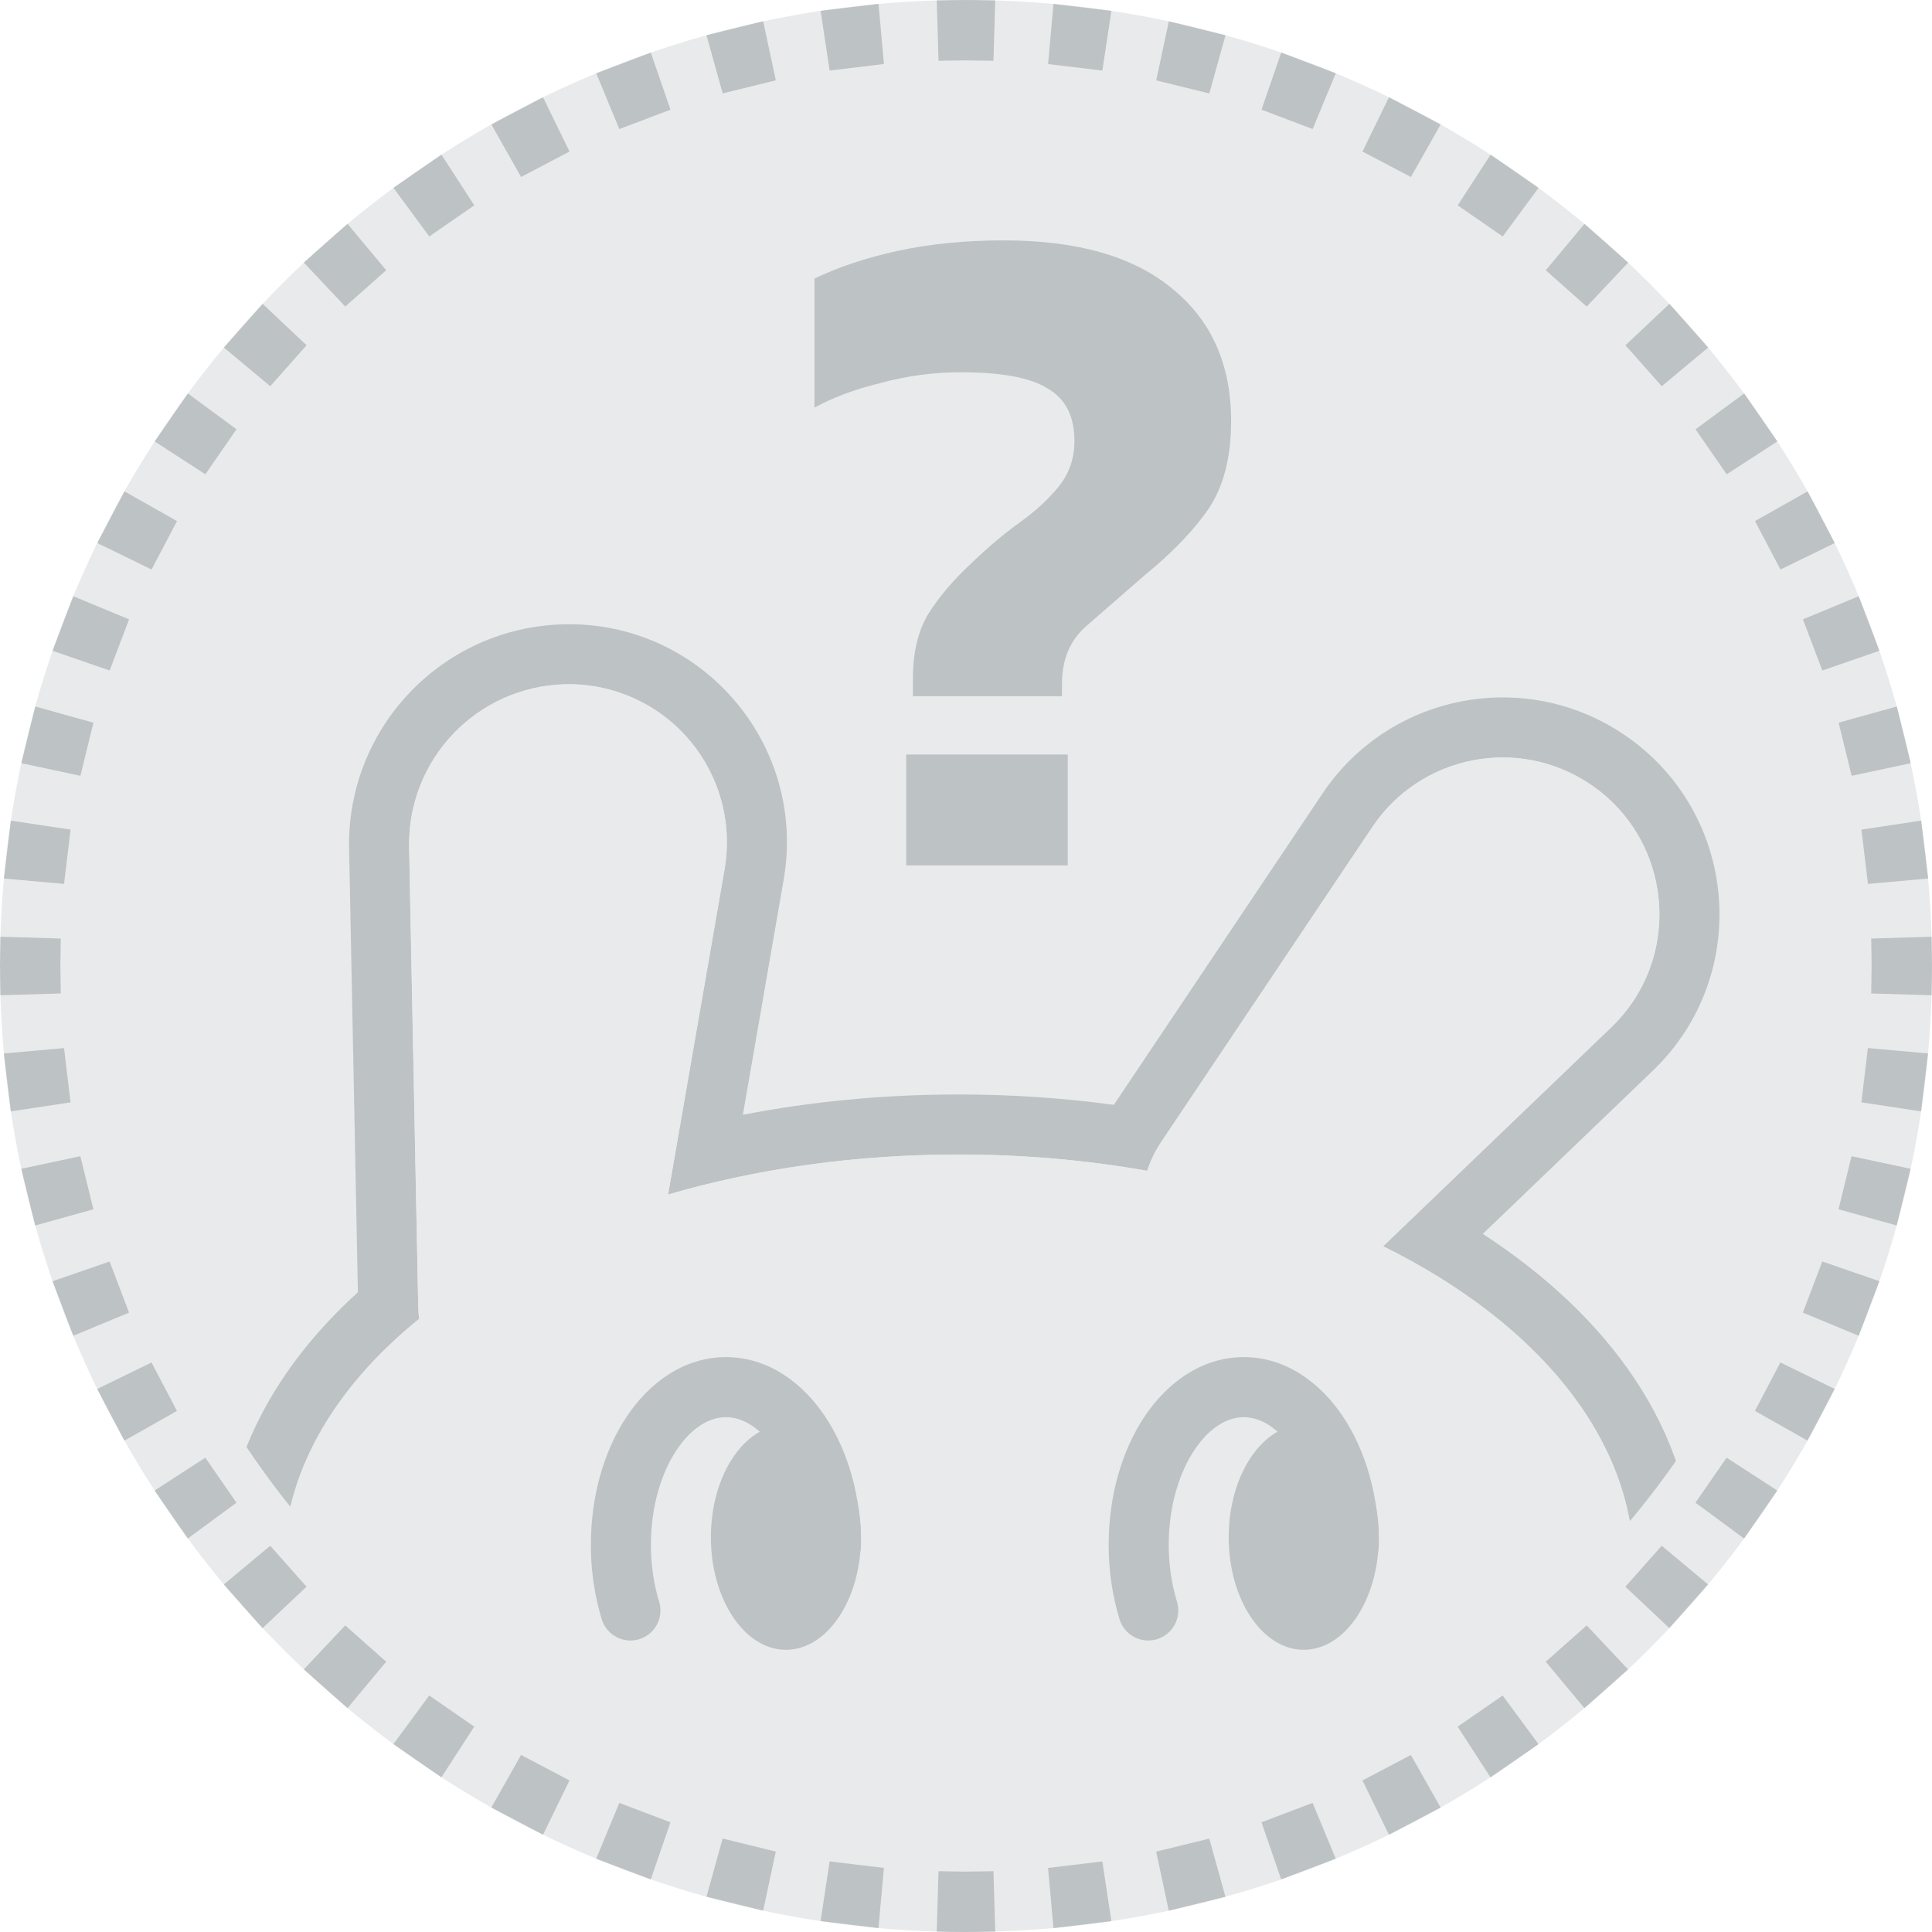
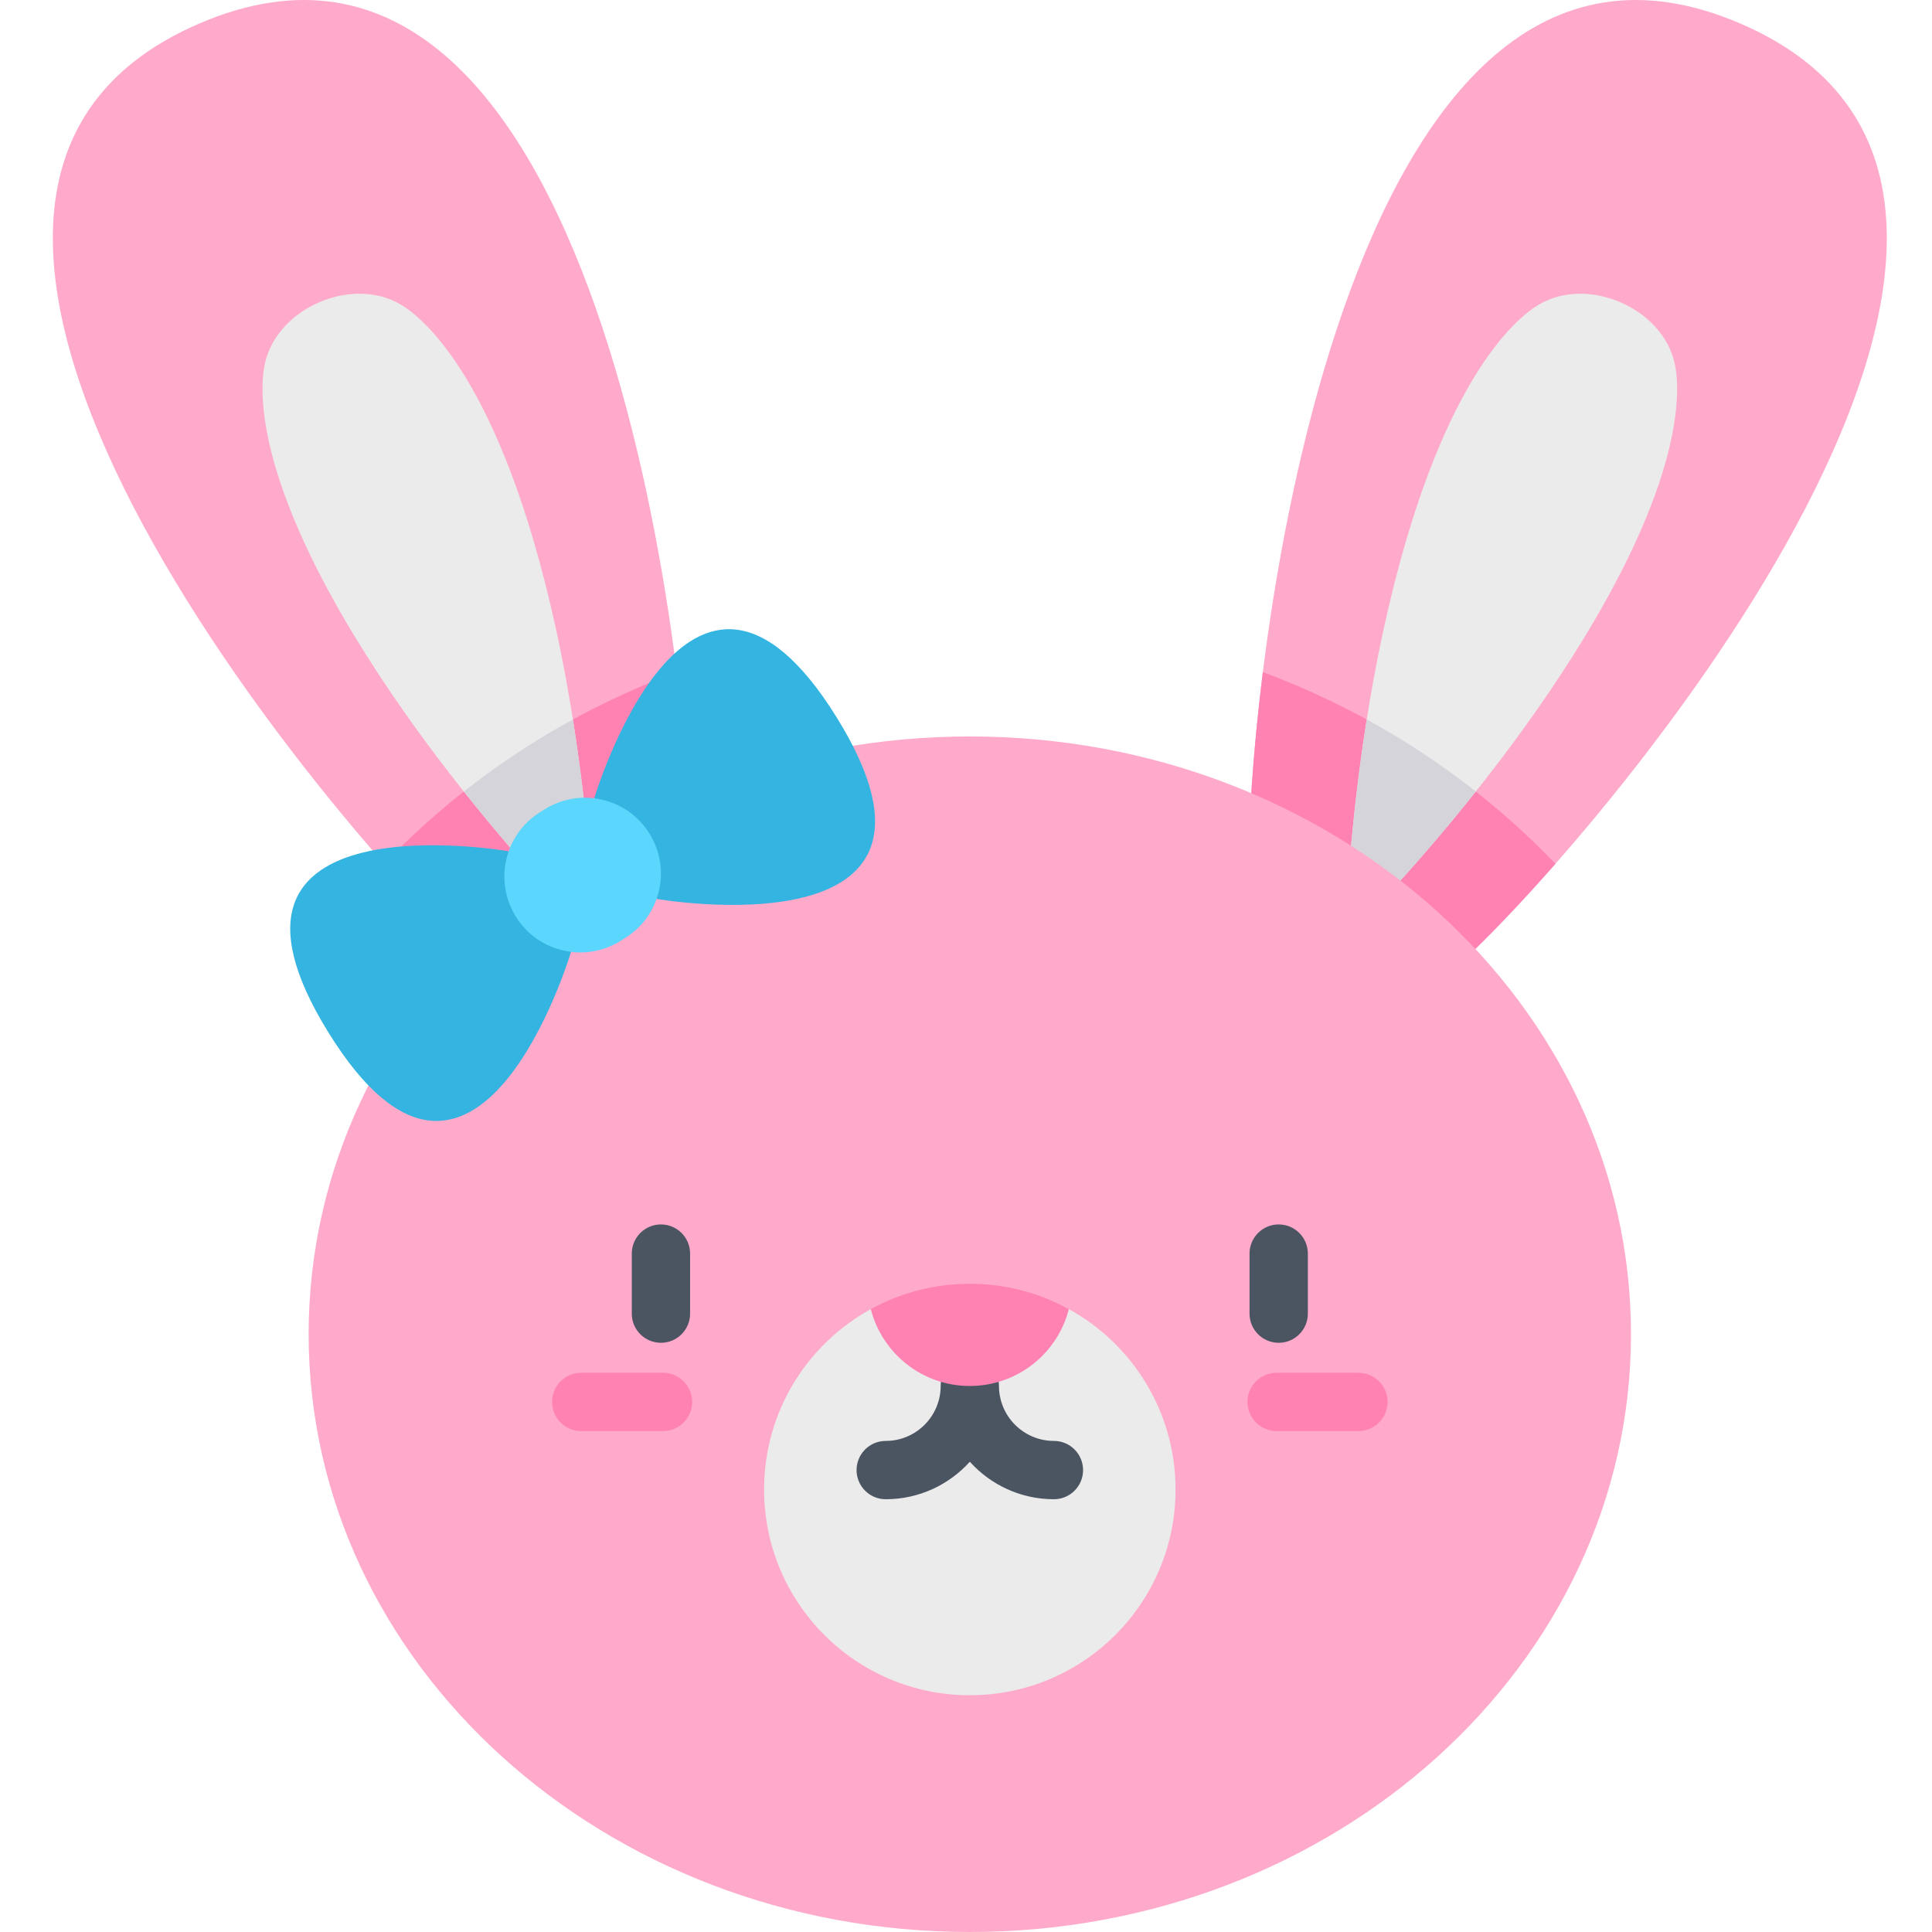
- <svg xmlns="http://www.w3.org/2000/svg" xmlns:xlink="http://www.w3.org/1999/xlink" width="72" height="72" fill="none">
-   <style>.B{fill:#bdc2c4}.C{fill-rule:evenodd}.D{fill:#e9eaeb}</style>
-   <path d="M72 36c0 19.882-16.118 36-36 36S0 55.882 0 36 16.118 0 36 0s36 16.118 36 36z" class="D" />
-   <mask id="A" width="66" height="66" x="3" y="3" mask-type="alpha" maskUnits="userSpaceOnUse">
-     <path fill="#c4c4c4" d="M68.25 36c0 17.811-14.439 32.25-32.25 32.25S3.75 53.811 3.75 36 18.189 3.75 36 3.75 68.25 18.189 68.25 36z" />
-   </mask>
-   <g mask="url(#A)">
-     <path d="M20.993 23.265c5.136-.129 9.09 4.462 8.211 9.523l-1.52 8.757c2.546-.493 5.247-.757 8.039-.757 1.983 0 3.919.133 5.786.387l7.777-11.602c2.485-3.707 7.505-4.698 11.212-2.212 4.285 2.872 4.818 8.97 1.096 12.542l-6.335 6.081c4.646 3.018 7.872 7.315 7.872 12.424v3.915c0 5.322-3.521 9.778-8.443 12.786-4.96 3.031-11.671 4.834-18.965 4.834s-14.004-1.802-18.965-4.834c-4.922-3.008-8.443-7.464-8.443-12.786v-3.915c0-3.978 1.981-7.49 5.023-10.248l-.328-16.543a8.2 8.2 0 0 1 7.983-8.35zm-5.376 25.886c-.017-.14-.027-.283-.03-.427l-.34-17.154a5.96 5.96 0 0 1 5.802-6.069A5.89 5.89 0 0 1 27 32.405l-2.103 12.111a35.39 35.39 0 0 1 2.376-.603c2.641-.575 5.486-.888 8.45-.888 2.44 0 4.798.212 7.029.608.121-.372.294-.733.522-1.074l7.87-11.74c1.797-2.681 5.427-3.397 8.107-1.6 3.098 2.077 3.484 6.486.793 9.069l-8.498 8.156a25.23 25.23 0 0 1 2.051 1.133c4.51 2.78 7.296 6.606 7.296 10.83v3.915c0 8.495-11.269 15.382-25.17 15.382s-25.17-6.887-25.17-15.382v-3.915c0-3.474 1.885-6.68 5.065-9.255z" class="B C" />
-     <path d="M60.893 62.322c0 8.495-11.269 15.382-25.17 15.382s-25.17-6.887-25.17-15.382v-3.915h50.341v3.915z" class="D" />
-     <path d="M27 32.405a5.89 5.89 0 0 0-5.951-6.903 5.96 5.96 0 0 0-5.802 6.069l.34 17.154.03.427c-3.179 2.575-5.065 5.781-5.065 9.255 0 8.495 11.269 15.382 25.17 15.382s25.17-6.887 25.17-15.382c0-4.831-3.645-9.143-9.346-11.963l8.498-8.156c2.691-2.583 2.306-6.992-.792-9.069-2.681-1.797-6.31-1.081-8.107 1.6l-7.87 11.74c-.228.341-.402.702-.522 1.074-2.231-.396-4.589-.608-7.029-.608-3.875 0-7.546.535-10.826 1.491L27 32.405z" class="C D" />
-     <use class="B" xlink:href="#C" />
-     <path d="M28.891 54.035c.57.855.959 2.101.959 3.532a1.12 1.12 0 0 0 1.119 1.119 1.12 1.12 0 0 0 1.119-1.119c0-1.812-.488-3.503-1.335-4.773-.842-1.263-2.128-2.218-3.699-2.218s-2.858.956-3.699 2.218c-.847 1.271-1.335 2.962-1.335 4.773a9.51 9.51 0 0 0 .405 2.779 1.12 1.12 0 0 0 1.397.742 1.12 1.12 0 0 0 .742-1.397c-.195-.636-.307-1.356-.307-2.123 0-1.432.389-2.677.959-3.532.575-.863 1.247-1.222 1.838-1.222s1.263.359 1.838 1.222zm19.297 0c.57.855.959 2.101.959 3.532a1.12 1.12 0 0 0 1.119 1.119 1.12 1.12 0 0 0 1.119-1.119c0-1.812-.488-3.503-1.335-4.773-.842-1.263-2.128-2.218-3.699-2.218s-2.858.956-3.699 2.218c-.847 1.271-1.335 2.962-1.335 4.773a9.51 9.51 0 0 0 .405 2.779 1.12 1.12 0 0 0 1.398.742 1.12 1.12 0 0 0 .742-1.397 7.27 7.27 0 0 1-.307-2.123c0-1.432.389-2.677.959-3.532.575-.863 1.247-1.222 1.838-1.222s1.263.359 1.838 1.222z" class="B C" />
-     <use x="19.297" class="B" xlink:href="#C" />
-     <path d="M34.022 25.946v-.677c0-.95.19-1.745.57-2.386.404-.641.938-1.27 1.603-1.888.617-.593 1.223-1.104 1.816-1.531s1.08-.878 1.46-1.353.57-1.033.57-1.674c0-.926-.332-1.579-.997-1.959-.641-.404-1.721-.605-3.241-.605-.997 0-1.982.13-2.956.392-.973.237-1.804.546-2.493.926v-4.808c.879-.427 1.911-.772 3.098-1.033 1.211-.261 2.529-.392 3.953-.392 2.754 0 4.855.605 6.303 1.816 1.448 1.187 2.172 2.825 2.172 4.915 0 1.33-.273 2.41-.819 3.241-.546.807-1.341 1.638-2.386 2.493l-2.208 1.923c-.594.522-.89 1.235-.89 2.137v.463h-5.556zm-.249 6.304v-4.131h6.019v4.131h-6.019z" class="B" />
-   </g>
-   <path d="M71.984 37.09l-2.249-.067L69.75 36l-.015-1.023 2.249-.067L72 36l-.016 1.09zm-.129-4.35l-2.241.201-.243-2.023 2.225-.336.26 2.158zm-.649-4.298l-2.2.47-.486-1.98 2.168-.603.519 2.113zm-1.166-4.189l-2.127.734-.723-1.905 2.078-.862.771 2.033zm-1.665-4.016l-2.022.987-.949-1.805 1.959-1.107 1.012 1.925zm-2.139-3.785l-1.888 1.223-1.16-1.677 1.811-1.335 1.237 1.789zm-2.579-3.5l-1.728 1.441-1.353-1.526 1.638-1.543 1.443 1.627zm-2.981-3.165l-1.543 1.638-1.526-1.353 1.441-1.728 1.627 1.443zm-3.339-2.785l-1.335 1.811-1.677-1.16 1.223-1.888 1.789 1.237zm-3.649-2.364l-1.107 1.959-1.805-.949.986-2.022 1.925 1.012zM49.78 2.732l-.862 2.078-1.905-.723.734-2.127 2.033.771zm-4.109-1.418l-.603 2.168-1.979-.486.47-2.2 2.113.519zM41.418.405l-.336 2.225-2.023-.243.201-2.241 2.158.259zM37.09.016L36 0l-1.09.016.067 2.249L36 2.25l1.023.015.067-2.249zm-4.35.129l.201 2.241-2.023.243-.336-2.225L32.74.146zm-4.298.649l.47 2.2-1.98.486-.603-2.168 2.113-.519zM24.253 1.96l.734 2.127-1.905.723-.862-2.078 2.033-.771zm-4.016 1.665l.987 2.022-1.805.949-1.107-1.959 1.925-1.012zm-3.785 2.139l1.223 1.888-1.677 1.16-1.335-1.811 1.789-1.237zm-3.5 2.579l1.441 1.728-1.526 1.353-1.543-1.638 1.627-1.443zm-3.165 2.981l1.638 1.543-1.353 1.526-1.728-1.441 1.443-1.627zm-2.785 3.339l1.811 1.335-1.16 1.677-1.888-1.223 1.237-1.789zm-2.364 3.649l1.959 1.107-.949 1.805-2.022-.986 1.012-1.925zM2.732 22.22l2.078.862-.723 1.905-2.127-.734.771-2.033zm-1.418 4.109l2.168.603-.486 1.98-2.2-.47.519-2.113zm-.909 4.253l2.225.336-.243 2.023-2.241-.201.259-2.158zM.016 34.91L0 36l.016 1.09 2.249-.067L2.25 36l.015-1.023-2.249-.067zm.129 4.35l2.241-.201.243 2.023-2.225.336-.259-2.158zm.649 4.298l2.2-.47.486 1.979-2.168.603-.519-2.113zm1.165 4.189l2.127-.734.723 1.905-2.078.862-.771-2.033zm1.665 4.015l2.022-.986.949 1.805-1.959 1.107-1.012-1.925zm2.139 3.785l1.888-1.223 1.16 1.677-1.811 1.335-1.237-1.789zm2.579 3.5l1.728-1.441 1.353 1.526-1.638 1.543-1.443-1.627zm2.981 3.165l1.543-1.638 1.526 1.353-1.441 1.728-1.627-1.443zm3.339 2.785l1.335-1.811 1.677 1.16-1.223 1.888-1.789-1.237zm3.649 2.364l1.107-1.959 1.805.949-.986 2.022-1.925-1.012zm3.908 1.906l.862-2.078 1.905.723-.734 2.127-2.033-.771zm4.109 1.418l.603-2.168 1.98.486-.47 2.2-2.113-.519zm4.253.909l.336-2.225 2.023.243-.201 2.241-2.158-.259zm4.328.389l.067-2.249L36 69.75l1.023-.015.067 2.249L36 72c-.365 0-.728-.005-1.09-.016zm4.35-.129l-.201-2.241 2.023-.243.336 2.225-2.158.26zm4.298-.649l-.47-2.2 1.979-.486.603 2.168-2.113.519zm4.189-1.166l-.734-2.127 1.905-.723.862 2.078-2.033.771zm4.015-1.665l-.986-2.022 1.805-.949 1.107 1.959-1.925 1.012zm3.785-2.139l-1.223-1.888 1.677-1.16 1.335 1.811-1.789 1.237zm3.5-2.579l-1.441-1.728 1.526-1.353 1.543 1.638-1.627 1.443zm3.165-2.981l-1.638-1.543 1.353-1.526 1.728 1.441-1.443 1.627zm2.785-3.339l-1.811-1.335 1.16-1.677 1.888 1.223-1.237 1.789zm2.364-3.649l-1.959-1.107.949-1.805 2.022.986-1.012 1.925zm1.906-3.908l-2.078-.862.723-1.905 2.127.734-.771 2.033zm1.418-4.109l-2.168-.603.486-1.979 2.2.47-.519 2.113zm.909-4.253l-2.225-.336.243-2.023 2.241.201-.259 2.158z" class="B C" />
-   <defs>
-     <path id="C" d="M32.087 57.288c0 2.317-1.252 4.195-2.797 4.195s-2.797-1.878-2.797-4.195 1.252-4.195 2.797-4.195 2.797 1.878 2.797 4.195z" />
-   </defs>
+ <svg xmlns="http://www.w3.org/2000/svg" height="511pt" viewBox="-13 0 511 512" width="511pt">
+   <path d="m373.621 255.129c38.699-35.57 180.305-202.977 74.227-248.832-106.082-45.855-131.008 171.988-130.406 224.547zm0 0" fill="#ffaacb" />
+   <path d="m113.402 255.129c-38.695-35.57-180.305-202.977-74.227-248.832 106.082-45.855 131.008 171.988 130.406 224.547zm0 0" fill="#ffaacb" />
+   <path d="m88.32 228.922c10.039 11.422 18.883 20.508 25.082 26.207l56.18-24.289c.129-11.328-.93-30.34-3.727-52.734-24.707 9.215-47.434 22.875-66.969 40.535-3.676 3.324-7.199 6.754-10.566 10.281zm0 0" fill="#ff82b3" />
+   <path d="m388.137 218.641c-19.535-17.66-42.262-31.32-66.965-40.535-2.801 22.395-3.859 41.406-3.73 52.734l56.18 24.289c6.199-5.699 15.043-14.785 25.082-26.207-3.367-3.527-6.891-6.957-10.566-10.281zm0 0" fill="#ff82b3" />
+   <path d="m343.266 242.004c1.109-21.027 4.109-49.059 10.176-76.457 14.277-64.48 34.816-81.184 40.773-84.766 12.98-7.809 32.914.816 36.121 15.613 1.469 6.793 3.375 33.195-33.816 87.773-15.801 23.191-34.164 44.582-48.723 59.797zm0 0" fill="#ebebeb" />
+   <path d="m143.758 242.004c-1.109-21.027-4.109-49.059-10.176-76.457-14.277-64.48-34.816-81.184-40.773-84.766-12.98-7.809-32.914.816-36.117 15.613-1.473 6.793-3.379 33.195 33.812 87.773 15.801 23.191 34.168 44.582 48.723 59.797zm0 0" fill="#ebebeb" />
+   <path d="m139.227 243.965 4.531-1.961c-.77-14.586-2.453-32.551-5.438-51.332-10.145 5.543-19.812 11.918-28.902 19.086 10.391 13.066 20.824 24.816 29.809 34.207zm0 0" fill="#d5d4da" />
+   <path d="m348.703 190.672c-2.984 18.781-4.668 36.742-5.438 51.332l4.531 1.961c8.984-9.395 19.418-21.141 29.805-34.207-9.09-7.168-18.754-13.543-28.898-19.086zm0 0" fill="#d5d4da" />
+   <path d="m418.73 353.582c0-87.488-78.449-158.414-175.219-158.414s-175.219 70.926-175.219 158.414c0 87.492 78.449 158.418 175.219 158.418s175.219-70.926 175.219-158.418zm0 0" fill="#ffaacb" />
+   <path d="m269.754 346.941c16.859 9.27 28.277 27.199 28.277 47.793 0 30.109-24.41 54.52-54.52 54.52s-54.52-24.41-54.52-54.52c0-20.594 11.418-38.523 28.277-47.793zm0 0" fill="#ebebeb" />
+   <path d="m325.367 355.855c-4.266 0-7.727-3.457-7.727-7.727v-15.914c0-4.27 3.461-7.727 7.727-7.727 4.266 0 7.727 3.457 7.727 7.727v15.914c0 4.27-3.461 7.727-7.727 7.727zm0 0" fill="#4b5562" />
+   <path d="m161.656 355.855c-4.266 0-7.727-3.457-7.727-7.727v-15.914c0-4.27 3.461-7.727 7.727-7.727s7.727 3.457 7.727 7.727v15.914c0 4.27-3.461 7.727-7.727 7.727zm0 0" fill="#4b5562" />
+   <path d="m162.207 379.25h-21.676c-4.266 0-7.727-3.457-7.727-7.727 0-4.266 3.461-7.727 7.727-7.727h21.676c4.27 0 7.727 3.461 7.727 7.727 0 4.27-3.457 7.727-7.727 7.727zm0 0" fill="#ff82b3" />
+   <path d="m346.492 379.25h-21.676c-4.27 0-7.727-3.457-7.727-7.727 0-4.266 3.457-7.727 7.727-7.727h21.676c4.27 0 7.727 3.461 7.727 7.727 0 4.27-3.457 7.727-7.727 7.727zm0 0" fill="#ff82b3" />
+   <path d="m265.801 381.859c-8.031 0-14.562-6.531-14.562-14.559 0-4.27-3.461-7.727-7.727-7.727s-7.727 3.457-7.727 7.727c0 8.027-6.531 14.559-14.562 14.559-4.266 0-7.727 3.461-7.727 7.727 0 4.27 3.461 7.727 7.727 7.727 8.836 0 16.793-3.84 22.289-9.934 5.496 6.094 13.453 9.934 22.289 9.934 4.266 0 7.727-3.457 7.727-7.727 0-4.266-3.461-7.727-7.727-7.727zm0 0" fill="#4b5562" />
+   <path d="m269.754 346.941c-2.992 11.707-13.609 20.359-26.242 20.359-12.633 0-23.246-8.652-26.242-20.359 7.777-4.289 16.727-6.727 26.242-6.727s18.465 2.438 26.242 6.727zm0 0" fill="#ff82b3" />
+   <path d="m137.824 252.254s-25.156 84.555-64.285 21.367c-39.129-63.191 47.777-48.027 47.777-48.027zm0 0" fill="#34b5e1" />
+   <path d="m160.492 238.219s86.91 15.164 47.781-48.027c-39.129-63.188-64.289 21.367-64.289 21.367zm0 0" fill="#34b5e1" />
+   <path d="m130.949 214.418-1.262.781c-9.441 5.848-12.355 18.242-6.508 27.684 5.848 9.445 18.242 12.359 27.684 6.512l1.262-.781c9.441-5.848 12.355-18.242 6.508-27.684-5.848-9.445-18.242-12.359-27.684-6.512zm0 0" fill="#5bd6fd" />
</svg>
